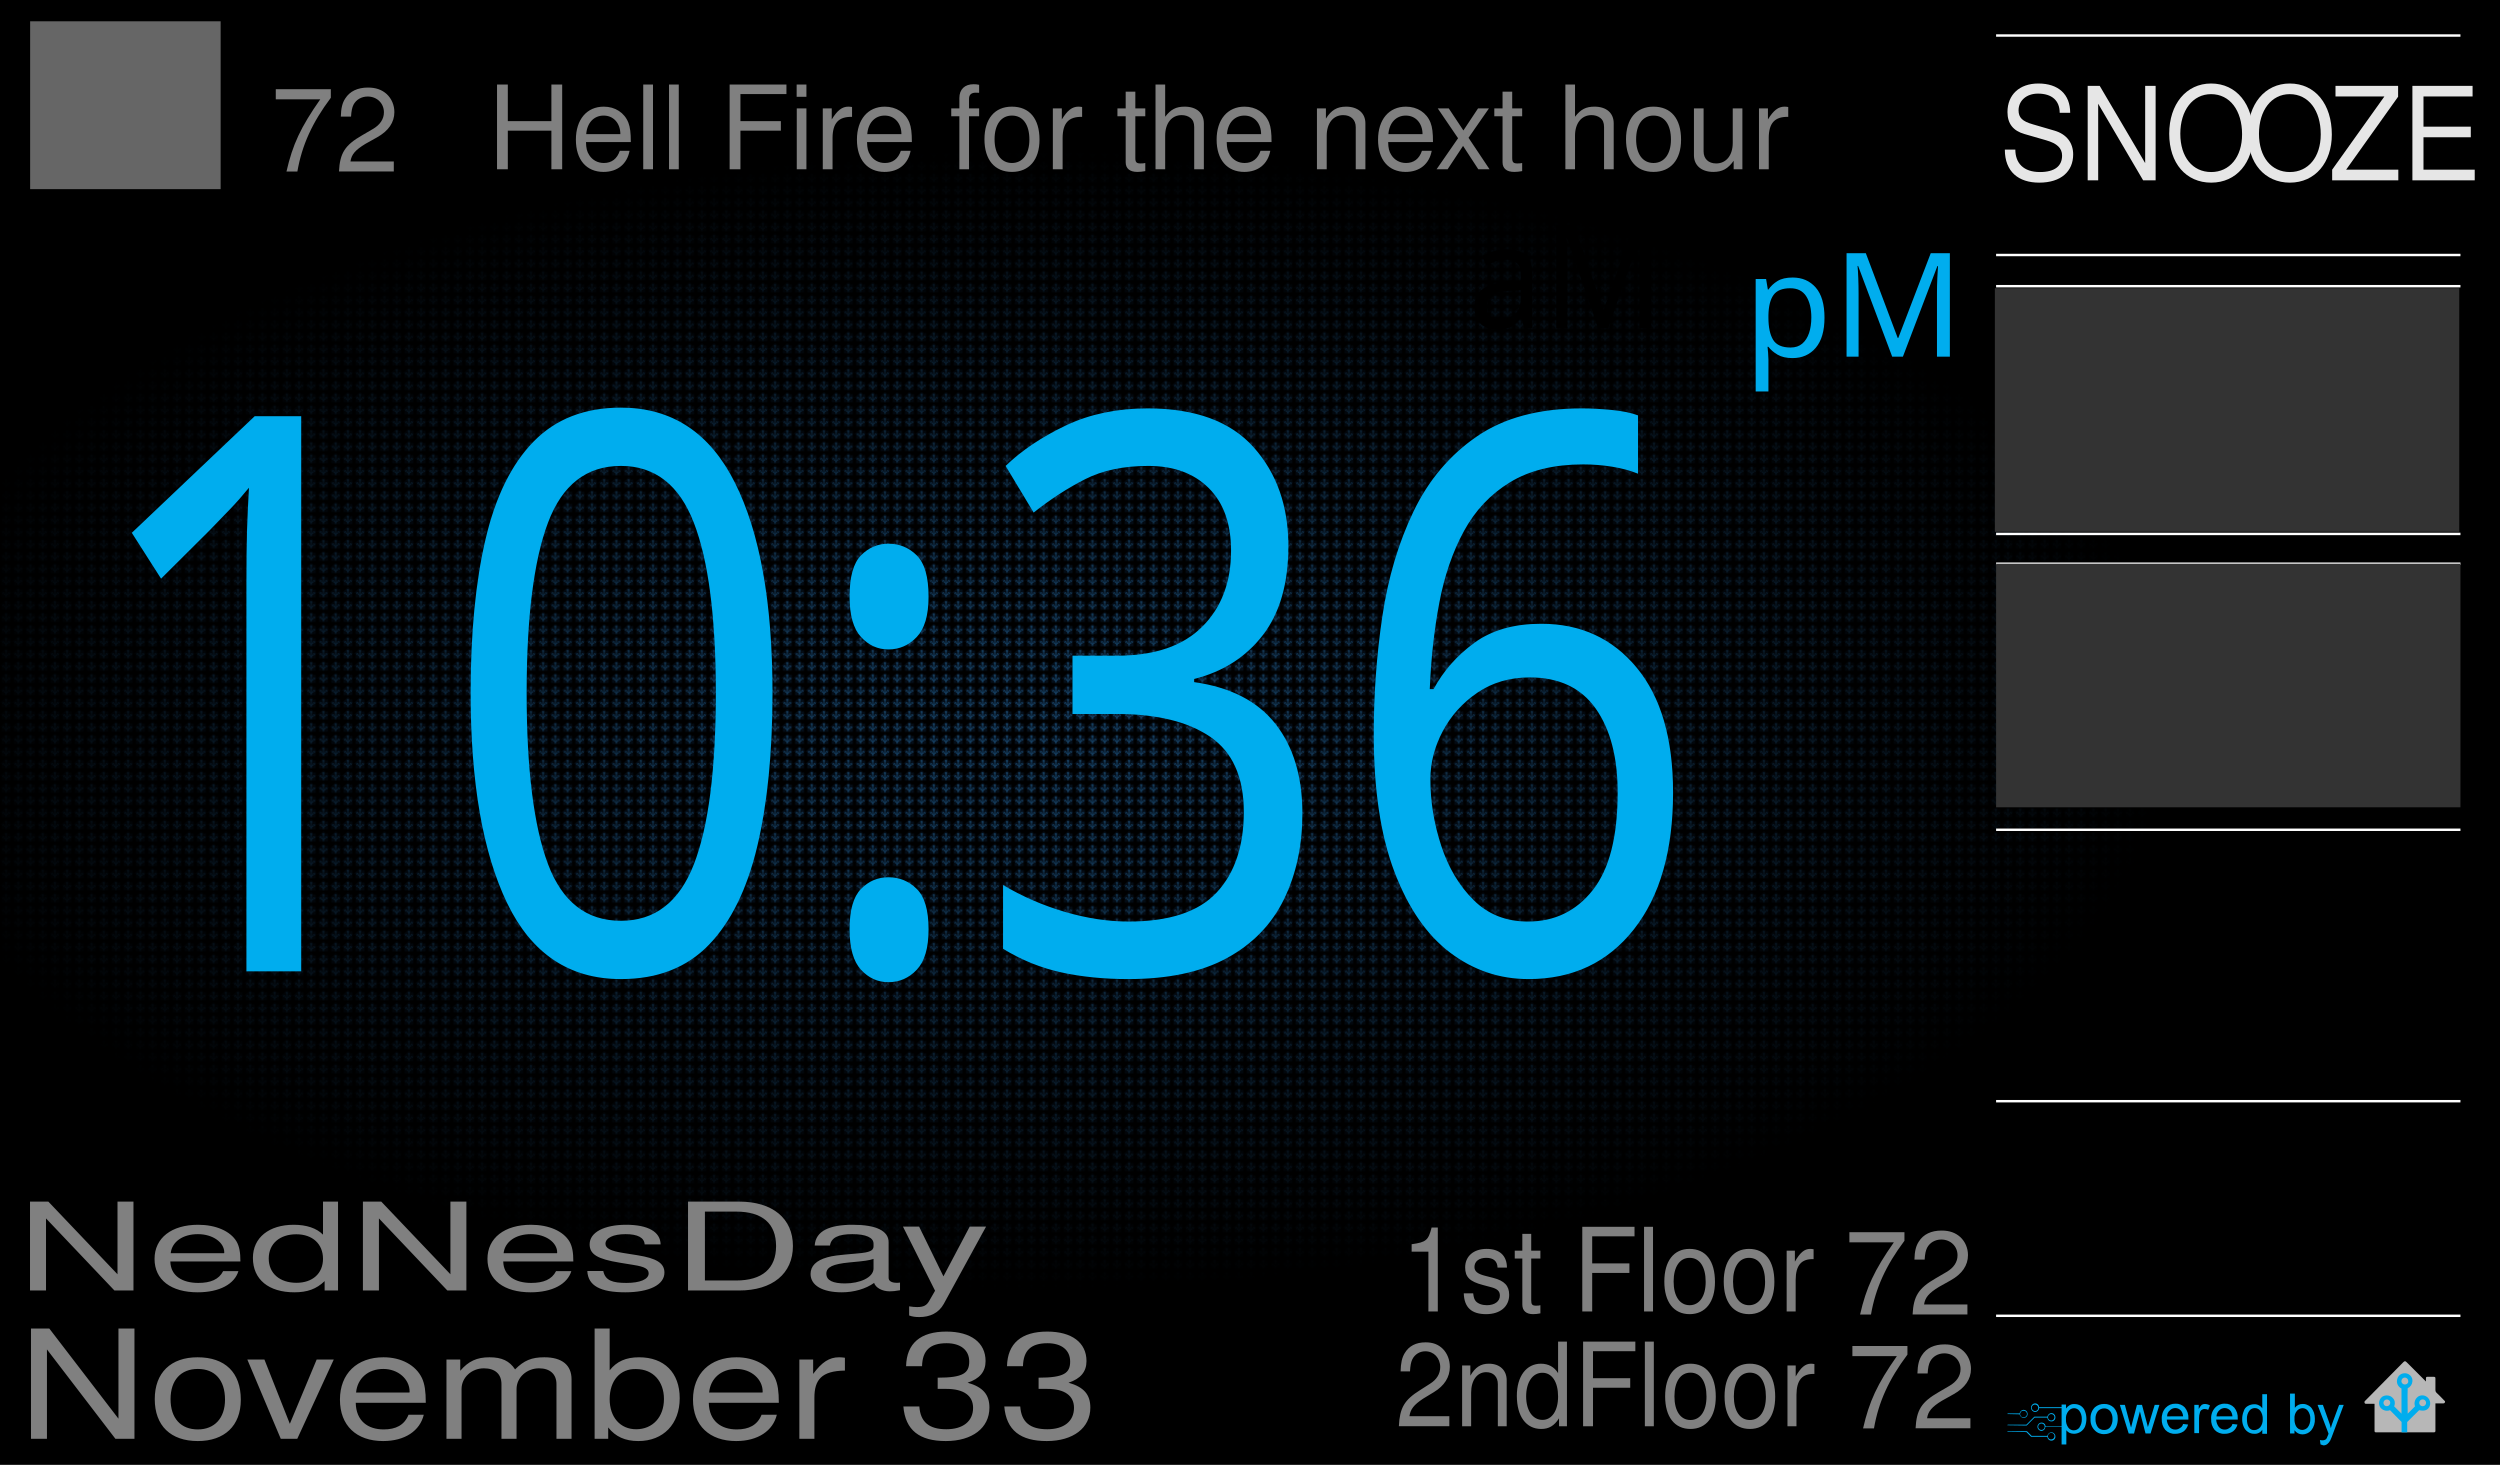
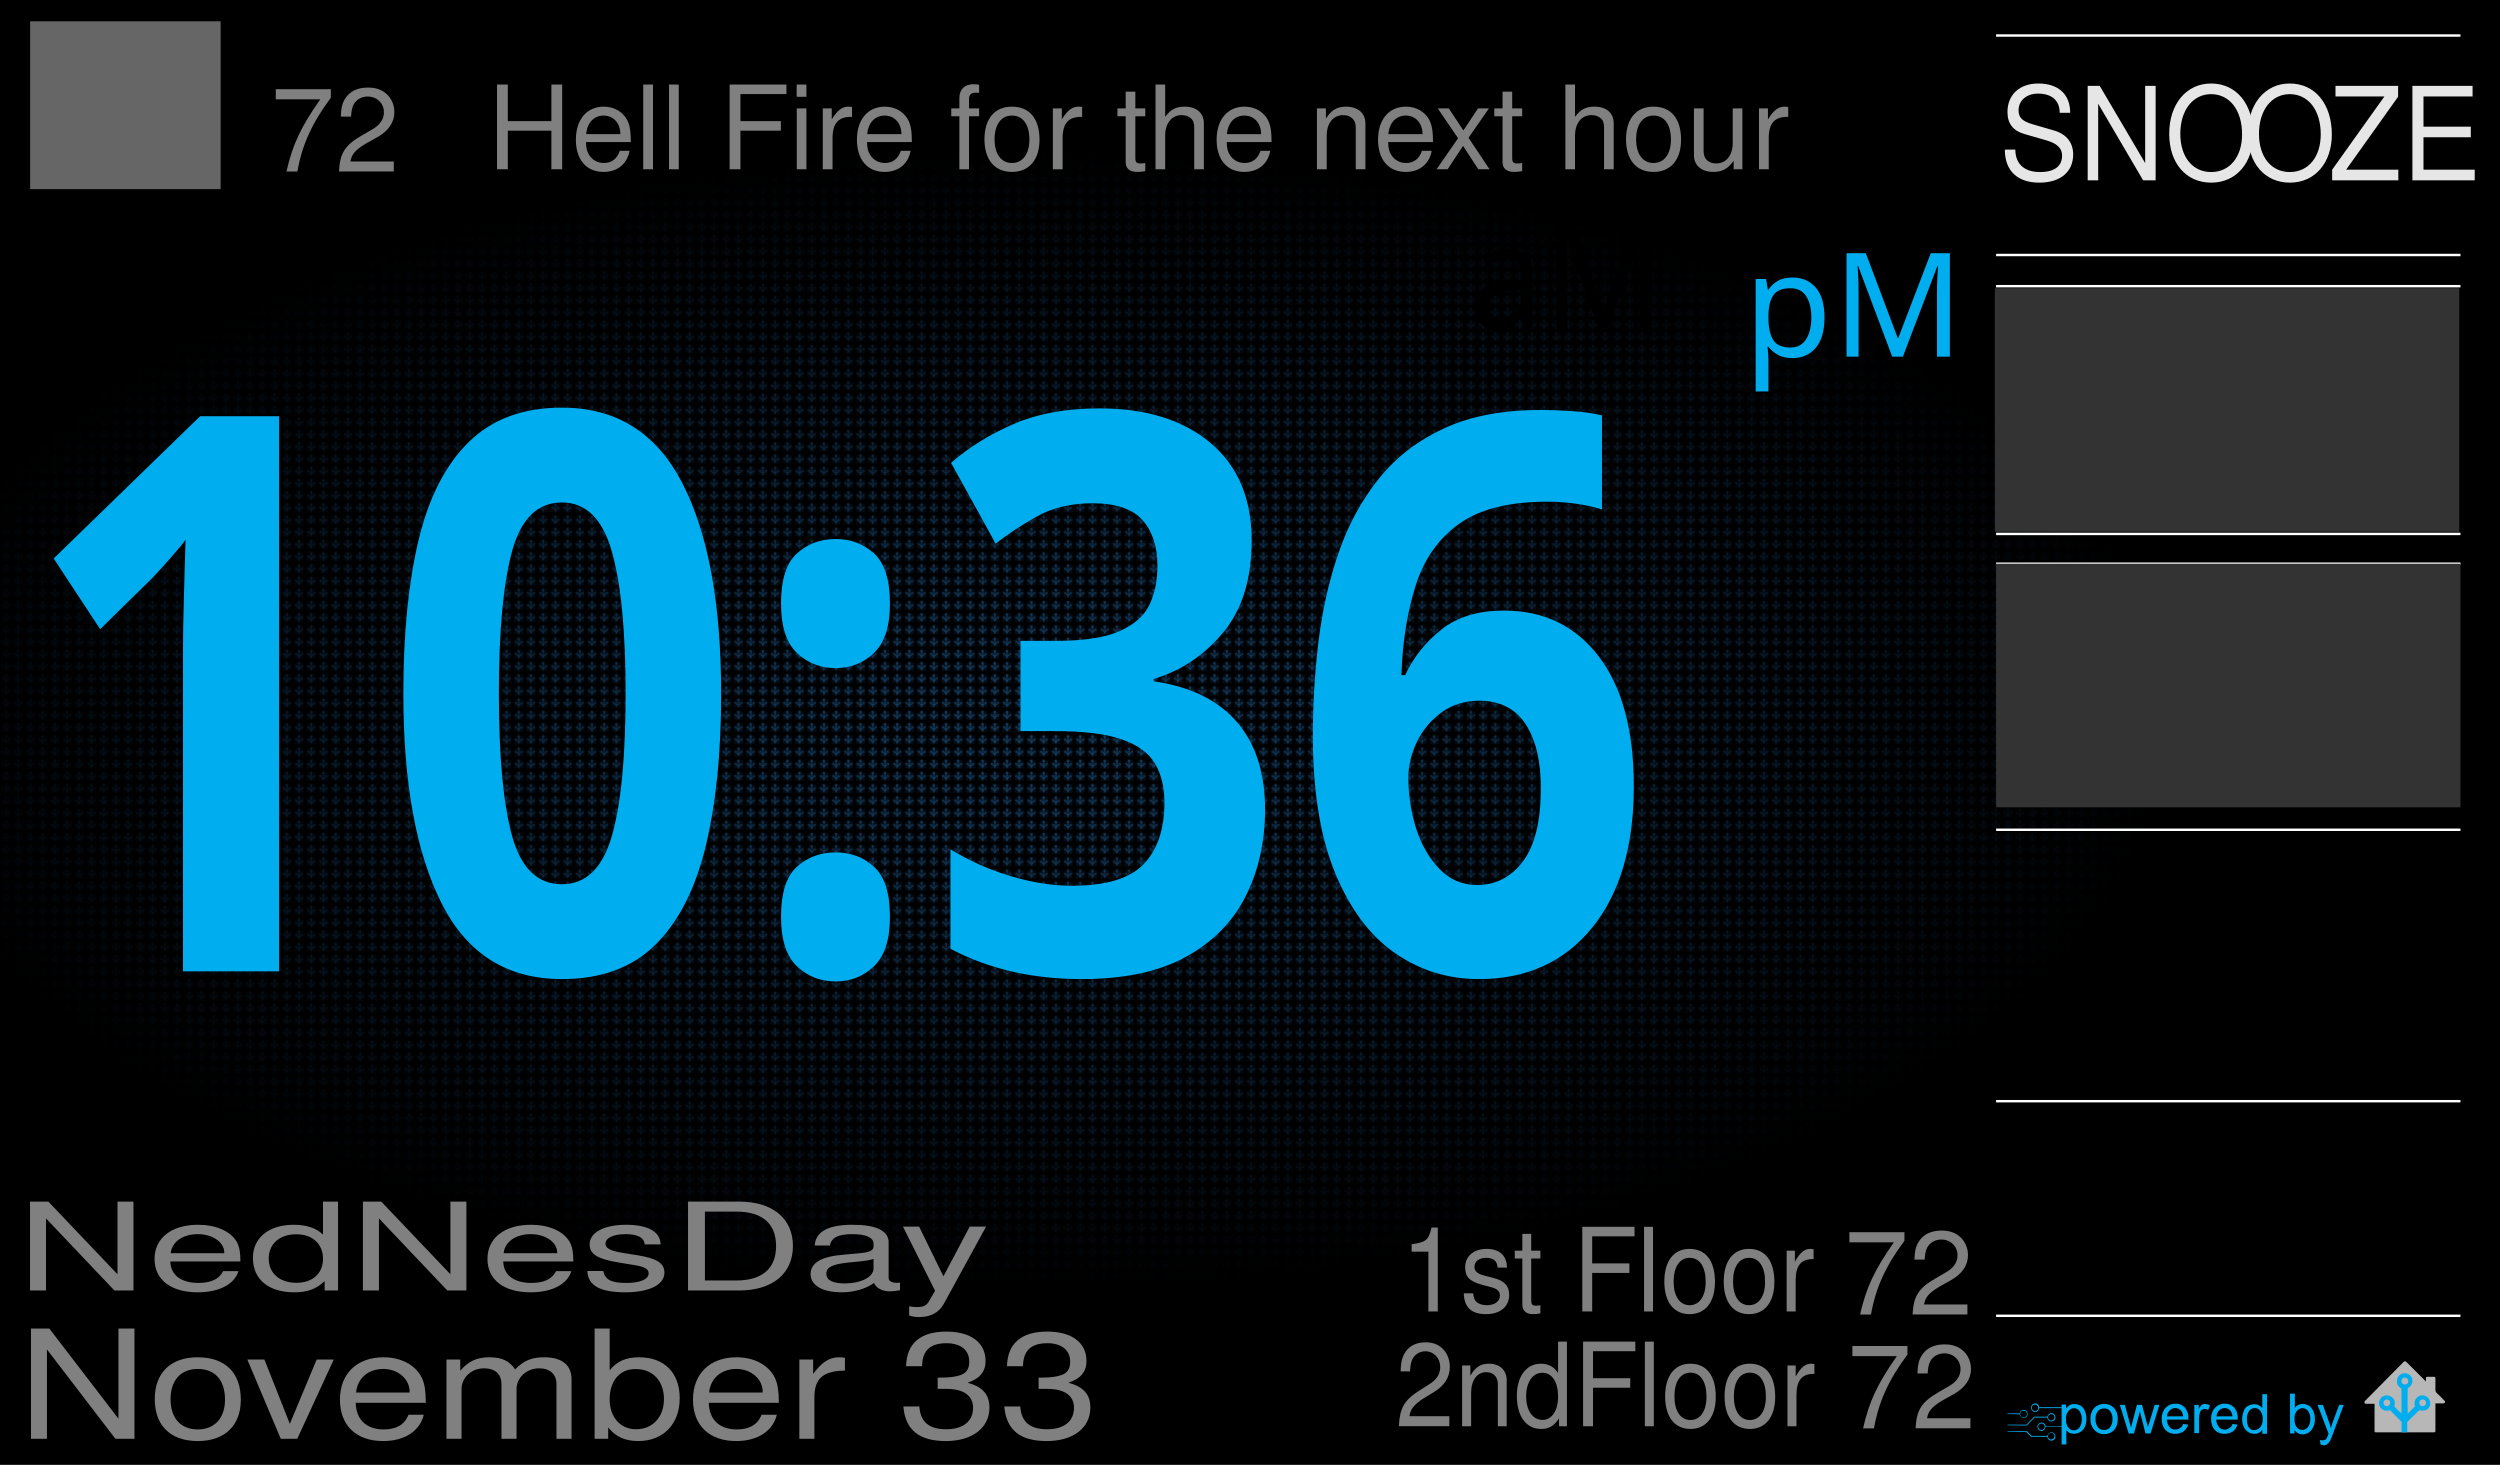
<svg xmlns="http://www.w3.org/2000/svg" id="Layer_2" data-name="Layer 2" viewBox="0 0 1024 600" version="1.1">
  <defs id="defs51">
    <style id="style10">.cls-1{fill:url(#radial-gradient);filter:url(#luminosity-noclip);}.cls-17,.cls-2{fill:none;}.cls-3{clip-path:url(#clip-path);}.cls-4{fill:url(#radial-gradient-2);}.cls-5{fill:#19476d;}.cls-6{mask:url(#mask);}.cls-7{fill:url(#New_Pattern_2);}.cls-8{opacity:0.05;}.cls-14,.cls-9{font-size:379.56px;}.cls-9{fill:#43a7f8;}.cls-10,.cls-14,.cls-20,.cls-9{font-family:DigitalDismay, Digital Dismay;}.cls-10,.cls-20{font-size:59.36px;}.cls-11{opacity:0.2;}.cls-12,.cls-14,.cls-20{fill:#00adee;}.cls-13{fill:#b7b7b7;}.cls-15{isolation:isolate;font-size:74.35px;}.cls-15,.cls-21,.cls-22{fill:gray;}.cls-15,.cls-18{font-family:HelveticaNeue-Thin, Helvetica Neue;}.cls-16{letter-spacing:-0.06em;}.cls-17{stroke:#fff;stroke-miterlimit:10;}.cls-18{font-size:53.07px;fill:#e6e6e6;}.cls-19{letter-spacing:-0.02em;}.cls-21{font-size:47.57px;font-family:Helvetica-Light, Helvetica;}.cls-23{fill:#333;}</style>
    <radialGradient id="radial-gradient" cx="422.59" cy="304.11" r="468.26" gradientTransform="translate(0 142.93) scale(1 0.5)" gradientUnits="userSpaceOnUse">
      <stop offset="0" stop-color="#fff" id="stop12" />
      <stop offset="0.09" stop-color="#f4f4f4" id="stop14" />
      <stop offset="0.24" stop-color="#d7d7d7" id="stop16" />
      <stop offset="0.43" stop-color="#a8a8a8" id="stop18" />
      <stop offset="0.67" stop-color="#676767" id="stop20" />
      <stop offset="0.94" stop-color="#141414" id="stop22" />
      <stop offset="1" id="stop24" />
    </radialGradient>
    <clipPath id="clip-path">
      <path class="cls-2" d="M4.9,3A.11.11,0,0,1,4.81,3H4.33V4.66c0,.07,0,.09-.11.09H.79c-.09,0-.11,0-.11-.11V3H.17a.08.08,0,0,1-.09-.09.11.11,0,0,1,0-.07l0-.05L2.4.55c.09-.08.12-.08.21,0L3.68,1.62l.08.09V1.53c0-.09,0-.11.11-.11h.34c.12,0,.12,0,.12.13v.67a.22.22,0,0,0,0,.14c.15.14.3.28.45.44l0,.06S4.91,2.93,4.9,3Z" id="path27" />
    </clipPath>
    <radialGradient id="radial-gradient-2" cx="-64978.36" cy="-85382.04" r="4.43" gradientTransform="matrix(0.56, 0, 0, -0.56, 36297.77, -47689.76)" gradientUnits="userSpaceOnUse">
      <stop offset="0" stop-color="#17426c" id="stop30" />
      <stop offset="1" stop-color="#050f1a" id="stop32" />
    </radialGradient>
    <filter id="luminosity-noclip" x="0" y="-0.53" width="1024" height="600.51" filterUnits="userSpaceOnUse" color-interpolation-filters="sRGB">
      <feFlood flood-color="#fff" result="bg" id="feFlood35" />
      <feBlend in="SourceGraphic" in2="bg" id="feBlend37" />
    </filter>
    <mask id="mask" x="0" y="-0.53" width="1024" height="600.51" maskUnits="userSpaceOnUse">
      <rect class="cls-1" y="-0.01" width="1024" height="600" id="rect40" />
    </mask>
    <pattern id="New_Pattern_2" data-name="New Pattern 2" width="5" height="5" patternUnits="userSpaceOnUse" viewBox="0 0 5 5">
      <rect class="cls-2" width="5" height="5" id="rect43" />
      <g class="cls-3" clip-path="url(#clip-path)" id="g47">
        <rect class="cls-4" x="0.02" y="0.02" width="4.95" height="4.95" id="rect45" />
      </g>
      <path id="path367" class="cls-5" d="M3.59,3.19A.2.2,0,0,0,3.78,3h0a.21.21,0,0,0-.21-.21A.2.2,0,0,0,3.36,3h0a.22.22,0,0,0,.23.19Zm-2.18,0A.19.19,0,0,0,1.6,3h0a.22.22,0,0,0-.23-.2.23.23,0,0,0-.19.2.21.21,0,0,0,.23.19Zm.89.94-.7-.71A.5.5,0,0,1,1,3.23a.49.49,0,0,1,.18-.64.53.53,0,0,1,.46,0,.53.53,0,0,1,.21.21.53.53,0,0,1,0,.39l.44.48V2.13A.47.47,0,0,1,2,1.79a.53.53,0,0,1,.1-.42.49.49,0,0,1,.68,0h0l0,0A.44.44,0,0,1,3,1.71a.49.49,0,0,1-.28.4c0,.36,0,1.45,0,1.53l.44-.45a.5.5,0,0,1,.21-.6.48.48,0,0,1,.64.2.45.45,0,0,1,0,.42c-.11.21-.3.28-.62.21l-.72.71v.6H2.29Zm.4-2.44a.22.22,0,0,0-.21-.2.2.2,0,0,0-.2.2.22.22,0,0,0,.22.21A.22.22,0,0,0,2.7,1.69Z" />
    </pattern>
  </defs>
  <g id="BG">
    <rect y="-0.53" width="1024" height="600.53" id="rect55" x="0" />
    <g class="cls-6" mask="url(#mask)" id="g59">
      <rect class="cls-7" y="-0.53" width="1024" height="600" id="rect57" x="0" style="fill:url(#New_Pattern_2)" />
    </g>
    <text class="cls-10" transform="matrix(0.92,0,0,1,601.49,134.45)" id="text65">aM</text>
    <g class="cls-11" id="g69" style="opacity:0.2">
      <text class="cls-10" transform="matrix(0.92,0,0,1,695.83,134.45)" id="text67">pM</text>
    </g>
    <g id="powered_by" data-name="powered by">
      <path id="path359" class="cls-12" d="m 822.26,579.19 c 0,0.12 0.12,0.12 0,0 z m 8.23,-0.25 a 1.65,1.65 0 0 0 -1.82,-1.45 1.81,1.81 0 0 0 -1.45,1.45 h -4.84 c -0.12,0.12 -0.12,0.12 -0.12,0.25 l 5,0.12 a 1.65,1.65 0 0 0 1.82,1.45 1.57,1.57 0 0 0 1.41,-1.82 z m -1.7,1.58 a 1.33,1.33 0 0 1 -1,-0.37 l -0.13,-0.24 a 1.29,1.29 0 0 1 -0.24,-0.72 1.7,1.7 0 0 1 0.24,-0.73 l 0.13,-0.24 a 1.33,1.33 0 0 1 1,-0.37 1.34,1.34 0 1 1 0,2.67 z m -6.53,3.27 c 0,0.12 0.12,0.12 0,0 z m 19.61,-3.52 a 1.65,1.65 0 0 0 -1.82,-1.45 1.81,1.81 0 0 0 -1.45,1.45 h -5.33 l -3.27,3.27 h -7.62 c -0.12,0.12 -0.24,0.25 -0.12,0.25 l 7.87,0.12 3.26,-3.27 h 5.21 a 1.65,1.65 0 1 0 3.27,-0.37 z m -1.7,1.58 a 1.33,1.33 0 1 1 1.34,-1.33 1.35,1.35 0 0 1 -1.34,1.33 z m -17.91,4.6 c 0,0.12 0.12,0.12 0,0 z m 19.61,1.69 a 1.65,1.65 0 0 0 -1.82,-1.45 1.81,1.81 0 0 0 -1.45,1.45 h -6.42 l -1.93,-1.93 h -7.87 c -0.12,0 -0.24,0.12 -0.12,0.24 l 7.74,0.12 1.94,1.94 h 6.66 a 1.65,1.65 0 1 0 3.27,-0.37 z m -1.7,1.46 h -0.18 a 1.25,1.25 0 0 1 -1.15,-1.36 1.34,1.34 0 1 1 1.33,1.34 z m 5.57,-5.33 h -7.87 a 1.62,1.62 0 0 0 -1.69,-1.57 1.7,1.7 0 0 0 -0.12,3.39 1.63,1.63 0 0 0 1.69,-1.58 h 8 a 0.12,0.12 0 0 0 0,-0.24 z m -9.56,1.45 a 1.33,1.33 0 1 1 1.33,-1.33 1.34,1.34 0 0 1 -1.33,1.33 z m 9.68,-9.32 h -10.65 a 1.62,1.62 0 0 0 -1.69,-1.57 1.76,1.76 0 0 0 0,3.51 1.64,1.64 0 0 0 1.69,-1.58 h 10.53 c 0.12,0 0.12,0 0.24,-0.12 0.12,-0.12 0.02,-0.12 -0.12,-0.24 z m -12.34,1.6 a 1.53,1.53 0 0 1 -1.34,-1.33 1.34,1.34 0 1 1 1.34,1.33 z" style="fill:#00adee" />
      <g id="powered_by-2" data-name="powered by-2">
        <g id="_Group_" data-name=" Group ">
          <path class="cls-13" d="m 1001.42,574.46 a 0.65,0.65 0 0 1 -0.6,0.37 h -3.27 v 11.26 c 0,0.48 -0.25,0.6 -0.73,0.6 h -23.48 c -0.61,0 -0.73,-0.12 -0.73,-0.73 V 575 h -3.51 a 0.58,0.58 0 0 1 -0.61,-0.61 0.72,0.72 0 0 1 0.12,-0.48 l 0.37,-0.36 15.37,-15.55 c 0.61,-0.6 0.85,-0.6 1.45,0 l 7.27,7.26 0.6,0.61 v -1.21 c 0,-0.61 0.12,-0.73 0.73,-0.73 h 2.3 c 0.85,0 0.85,0.24 0.85,0.85 v 4.6 a 1.39,1.39 0 0 0 0.36,1 c 1,1 2.06,1.94 3,3 l 0.36,0.37 c 0.27,0.11 0.27,0.47 0.15,0.71 z" id="path72" style="fill:#b7b7b7" />
          <path class="cls-12" d="m 995,573.25 a 3.2,3.2 0 0 0 -4.35,-1.33 3.46,3.46 0 0 0 -1.46,4.12 l -3,3 c 0,-0.48 -0.12,-8 0,-10.41 a 3.37,3.37 0 0 0 1.93,-2.78 2.85,2.85 0 0 0 -0.84,-2.42 l -0.12,-0.12 a 3.26,3.26 0 0 0 -4.6,0.24 3.66,3.66 0 0 0 -0.73,2.9 3.43,3.43 0 0 0 1.82,2.3 v 10.29 l -3,-3 a 3.44,3.44 0 0 0 0,-2.67 4.28,4.28 0 0 0 -1.45,-1.45 3.63,3.63 0 0 0 -3.15,0 3.28,3.28 0 0 0 -1.21,4.36 3.4,3.4 0 0 0 4.11,1.33 l 4.74,4.84 v 4.24 h 2.3 v -4.24 l 4.89,-4.84 c 2.18,0.49 3.51,0 4.23,-1.45 A 3.06,3.06 0 0 0 995,573.25 Z m -16,1.62 a 0.6,0.6 0 0 1 -0.06,0.19 c 0,0 0,0 0,0 a 0.34,0.34 0 0 1 -0.07,0.15 0.76,0.76 0 0 1 -0.2,0.28 1.32,1.32 0 0 1 -1,0.47 h -0.22 a 0.58,0.58 0 0 1 -0.14,0 1,1 0 0 1 -0.28,-0.11 0.54,0.54 0 0 1 -0.16,-0.1 l -0.16,-0.13 -0.14,-0.15 a 1,1 0 0 1 -0.2,-0.37 0.86,0.86 0 0 1 -0.07,-0.21 1.32,1.32 0 0 1 0,-0.56 1.22,1.22 0 0 1 0.09,-0.27 1.37,1.37 0 0 1 1.28,-0.84 1.19,1.19 0 0 1 0.62,0.16 0.56,0.56 0 0 1 0.17,0.09 1.64,1.64 0 0 1 0.25,0.21 0.32,0.32 0 0 1 0.1,0.13 0.69,0.69 0 0 1 0.14,0.25 1.42,1.42 0 0 1 0.11,0.55 1.27,1.27 0 0 1 -0.06,0.26 z m 6,-7.79 a 1.38,1.38 0 0 1 -1.37,-1.17 0.24,0.24 0 0 1 0,-0.08 0.61,0.61 0 0 1 0,-0.14 0.09,0.09 0 0 1 0,-0.05 1.39,1.39 0 0 1 2.78,0 0.09,0.09 0 0 1 0,0.05 0.61,0.61 0 0 1 0,0.14 0.5,0.5 0 0 1 0,0.12 1.05,1.05 0 0 1 0,0.19 1.4,1.4 0 0 1 -1.41,0.94 z m 7.33,8.91 a 1.4,1.4 0 1 1 1.39,-1.4 1.4,1.4 0 0 1 -1.37,1.41 z" id="path74" style="fill:#00adee" />
        </g>
        <g id="text857">
          <path id="path1974" class="cls-12" d="m 854,578 a 4.5,4.5 0 0 0 -1.7,-2.18 4.88,4.88 0 0 0 -2.66,-0.72 3.34,3.34 0 0 0 -1.94,0.48 4.87,4.87 0 0 0 -1.45,1.33 v -1.61 h -1.82 v 16.34 h 1.94 v -5.81 a 3.71,3.71 0 0 0 1.33,1.09 4.92,4.92 0 0 0 1.82,0.36 5.11,5.11 0 0 0 2.54,-0.72 4.93,4.93 0 0 0 1.94,-2.18 9.33,9.33 0 0 0 0.6,-3.27 A 8.66,8.66 0 0 0 854,578 Z m -2.3,6.78 a 3,3 0 0 1 -2.3,1.09 2.73,2.73 0 0 1 -2.18,-1.09 5.1,5.1 0 0 1 -1,-3.39 4.55,4.55 0 0 1 1,-3.39 3,3 0 0 1 2.3,-1.21 2.77,2.77 0 0 1 2.18,1.09 5.43,5.43 0 0 1 1,3.39 5.55,5.55 0 0 1 -1,3.47 z" style="fill:#00adee" />
          <path id="path1976" class="cls-12" d="m 865.86,576.63 a 5.37,5.37 0 0 0 -4,-1.57 5.67,5.67 0 0 0 -3.76,1.33 6.12,6.12 0 0 0 -1.81,4.84 5.85,5.85 0 0 0 1.69,4.6 5,5 0 0 0 4,1.58 5.66,5.66 0 0 0 2.78,-0.73 5.34,5.34 0 0 0 1.94,-2.06 7.8,7.8 0 0 0 0.73,-3.63 6.37,6.37 0 0 0 -1.57,-4.36 z m -1.57,8 a 3,3 0 0 1 -2.42,1.09 3.14,3.14 0 0 1 -2.55,-1.09 5.43,5.43 0 0 1 -1,-3.39 4.83,4.83 0 0 1 1,-3.27 3.53,3.53 0 0 1 2.55,-1.09 3.07,3.07 0 0 1 2.42,1.09 5.06,5.06 0 0 1 1,3.27 5.43,5.43 0 0 1 -1,3.38 z" style="fill:#00adee" />
          <path id="path1978" class="cls-12" d="m 871.91,587.16 -3.63,-11.74 h 2.06 l 1.82,6.78 0.72,2.54 c 0,-0.12 0.25,-1 0.61,-2.42 l 1.81,-6.9 h 2.06 l 1.82,6.78 0.6,2.3 0.73,-2.3 2.06,-6.78 h 1.93 l -3.63,11.74 h -2.06 l -1.81,-7 -0.49,-2.06 -2.42,9.08 z" style="fill:#00adee" />
          <path id="path1980" class="cls-12" d="m 896.37,581 a 6.47,6.47 0 0 0 -1.45,-4.48 4.94,4.94 0 0 0 -3.88,-1.57 5.29,5.29 0 0 0 -4,1.69 6.25,6.25 0 0 0 -1.58,4.6 6.43,6.43 0 0 0 1.46,4.48 5.27,5.27 0 0 0 4.11,1.57 6,6 0 0 0 3.39,-1 5.19,5.19 0 0 0 1.82,-2.79 l -2.06,-0.24 a 2.44,2.44 0 0 1 -1.33,1.69 3,3 0 0 1 -1.82,0.61 3,3 0 0 1 -2.42,-1.09 5.29,5.29 0 0 1 -1.09,-3 h 8.84 z m -8.72,-0.85 a 3,3 0 0 1 1.09,-2.42 3.13,3.13 0 0 1 2.3,-1 3.17,3.17 0 0 1 2.42,1.21 4.53,4.53 0 0 1 0.73,2.18 z" style="fill:#00adee" />
          <path id="path1982" class="cls-12" d="m 898.79,587.16 v -11.74 h 1.81 v 1.7 a 7.57,7.57 0 0 1 1.22,-1.7 2.43,2.43 0 0 1 1.33,-0.36 4.53,4.53 0 0 1 2.06,0.6 l -0.73,1.82 a 3.27,3.27 0 0 0 -1.45,-0.36 2,2 0 0 0 -1.21,0.36 1.72,1.72 0 0 0 -0.73,1.09 7.07,7.07 0 0 0 -0.36,2.3 V 587 h -1.94 z" style="fill:#00adee" />
          <path id="path1984" class="cls-12" d="m 916.58,581 a 6.42,6.42 0 0 0 -1.45,-4.48 4.93,4.93 0 0 0 -3.87,-1.57 5.11,5.11 0 0 0 -4,1.69 6.25,6.25 0 0 0 -1.57,4.6 6.42,6.42 0 0 0 1.45,4.48 5.3,5.3 0 0 0 4.12,1.57 6,6 0 0 0 3.39,-1 5.18,5.18 0 0 0 1.81,-2.79 l -2.05,-0.24 a 2.45,2.45 0 0 1 -1.34,1.69 2.92,2.92 0 0 1 -1.81,0.61 3,3 0 0 1 -2.42,-1.09 5.29,5.29 0 0 1 -1.09,-3 h 8.83 z m -8.71,-0.85 a 3.47,3.47 0 0 1 1.09,-2.42 3.11,3.11 0 0 1 2.3,-1 3.18,3.18 0 0 1 2.42,1.21 4.75,4.75 0 0 1 0.73,2.18 z" style="fill:#00adee" />
          <path id="path1986" class="cls-12" d="m 926.63,571.06 v 5.81 a 3.18,3.18 0 0 0 -1.33,-1.21 3.57,3.57 0 0 0 -1.94,-0.48 5.24,5.24 0 0 0 -2.66,0.72 3.44,3.44 0 0 0 -1.69,2.18 8,8 0 0 0 -0.61,3.15 6.9,6.9 0 0 0 0.61,3.15 4.63,4.63 0 0 0 1.81,2.18 4.52,4.52 0 0 0 2.54,0.72 3.46,3.46 0 0 0 3.27,-1.69 v 1.69 h 1.94 v -16.22 z m -0.85,13.56 c -1.33,1.57 -5.44,2.42 -5.44,-3.39 a 5.13,5.13 0 0 1 1,-3.39 2.76,2.76 0 0 1 2.17,-1.09 2.82,2.82 0 0 1 2.3,1.09 5.51,5.51 0 0 1 1,3.51 5,5 0 0 1 -1.03,3.27 z" style="fill:#00adee" />
          <path id="path1988" class="cls-12" d="m 947.82,578.69 a 7.64,7.64 0 0 0 -1,-1.94 3.92,3.92 0 0 0 -1.58,-1.21 4,4 0 0 0 -2,-0.48 3.91,3.91 0 0 0 -3.27,1.57 v -5.81 H 938 v 16.34 h 1.82 v -1.33 a 4,4 0 0 0 3.27,1.7 4.72,4.72 0 0 0 3.63,-1.7 6.87,6.87 0 0 0 1.45,-4.72 7.87,7.87 0 0 0 -0.35,-2.42 z m -2.55,5.93 a 3.14,3.14 0 0 1 -2.3,1.09 3,3 0 0 1 -2.54,-1.57 6.06,6.06 0 0 1 -0.6,-3 4.41,4.41 0 0 1 1,-3.27 3.18,3.18 0 0 1 2.3,-1.09 2.76,2.76 0 0 1 2.17,1.09 5.13,5.13 0 0 1 1,3.39 5.37,5.37 0 0 1 -1.03,3.36 z" style="fill:#00adee" />
          <path id="path1990" class="cls-12" d="m 950.48,591.64 -0.24,-1.81 a 4.2,4.2 0 0 0 1.09,0.12 2.48,2.48 0 0 0 1.09,-0.24 1.53,1.53 0 0 0 0.6,-0.61 10.34,10.34 0 0 0 0.61,-1.45 c 0,-0.12 0.12,-0.24 0.12,-0.49 l -4.48,-11.74 h 2.18 l 2.42,6.78 a 19.19,19.19 0 0 1 0.85,2.78 17.6,17.6 0 0 1 0.84,-2.66 l 2.55,-6.9 H 960 l -4.48,12 a 27.85,27.85 0 0 1 -1.08,2.66 4.9,4.9 0 0 1 -1.22,1.45 2.55,2.55 0 0 1 -1.69,0.49 c -0.08,-0.14 -0.53,-0.14 -1.05,-0.38 z" style="fill:#00adee" />
        </g>
      </g>
    </g>
  </g>
-   <text id="sensor.clock_time" class="cls-14" x="33.994" y="360.082" transform="scale(0.9050568,1.104903)" style="font-size:288.236px;font-family:DigitalDismay, 'Digital Dismay';fill:#00adee;stroke-width:0.759">10:36</text>
+   <text id="sensor.clock_time" class="cls-14" x="7.289" y="360.082" transform="scale(0.9050568,1.104903)" style="font-style:normal;font-variant:normal;font-weight:800;font-stretch:normal;font-size:288.24px;font-family:'Rockwell Extra Bold';-inkscape-font-specification:'Rockwell Extra Bold, Ultra-Bold';font-variant-ligatures:normal;font-variant-caps:normal;font-variant-numeric:normal;font-feature-settings:normal;text-align:start;writing-mode:lr-tb;text-anchor:start;fill:#00adee;stroke-width:0.759">10:36</text>
  <text y="644.887" x="5.448" id="sensor.clock_day" class="cls-15" transform="scale(1.220021,0.8196578)" style="font-size:60.942px;font-family:HelveticaNeue-Thin, 'Helvetica Neue';isolation:isolate;fill:#808080;stroke-width:0.82">NedNesDay</text>
  <text y="645.657" x="6.424" id="sensor.clock_date" class="cls-15" transform="scale(1.095578,0.9127601)" style="font-size:67.864px;font-family:HelveticaNeue-Thin, 'Helvetica Neue';isolation:isolate;fill:#808080;stroke-width:0.913">November 33</text>
  <line class="cls-17" x1="817.6" y1="117.22" x2="1007.8" y2="117.22" id="line102" />
  <line class="cls-17" x1="817.6" y1="104.45" x2="1007.8" y2="104.45" id="line104" />
  <line class="cls-17" x1="817.6" y1="14.55" x2="1007.8" y2="14.55" id="line106" />
  <line class="cls-17" x1="817.6" y1="218.7" x2="1007.8" y2="218.7" id="line108" />
  <line class="cls-17" x1="817.6" y1="230.9" x2="1007.8" y2="230.9" id="line110" />
  <line class="cls-17" x1="817.6" y1="339.87" x2="1007.8" y2="339.87" id="line112" />
  <line class="cls-17" x1="817.6" y1="451.05" x2="1007.8" y2="451.05" id="line114" />
  <line class="cls-17" x1="817.6" y1="538.95" x2="1007.8" y2="538.95" id="line116" />
  <rect class="cls-2" x="817.6" y="14.55" width="190.2" height="89.9" id="rect118" />
  <rect class="cls-2" x="817.6" y="118.05" width="189.7" height="99.77" id="rect120" />
  <rect class="cls-2" x="817.6" y="231.41" width="189.7" height="107.91" id="rect122" />
  <text class="cls-18" transform="translate(818.84 73.86) scale(0.92 1)" id="text128">SNO<tspan class="cls-19" x="108.74" y="0" id="tspan124">O</tspan>
    <tspan x="146.79" y="0" id="tspan126">ZE</tspan>
  </text>
  <g class="cls-11" id="g132" />
  <text class="cls-20" id="sensor.clock_am_pm" x="714.079" y="146.08">pM</text>
  <text id="sensor.dark_sky_temperature" class="cls-21" x="110.773" y="70.267">72</text>
  <rect class="cls-23" x="817.1" y="118.05" width="190.2" height="99.77" id="camera.stone_door" style="fill:#333333;stroke-width:1.072" />
  <rect id="sensor.dark_sky_minutely_summary_icon" width="78.033" height="68.749" x="12.344" y="8.721" style="fill:#666666" />
  <rect class="cls-23" x="817.6" y="230.9" width="190.2" height="99.77" id="camera.wu_doppler_weather" />
  <text id="sensor.dark_sky_minutely_summary" class="cls-21" x="199.628" y="69.324">Hell Fire for the next hour</text>
  <text id="climate.downstairs" class="cls-21" x="755.323" y="538.446">72</text>
  <text id="climate.upstairs" class="cls-21" x="756.551" y="585.064">72</text>
  <text style="font-size:45.628px;font-family:Helvetica-Light, Helvetica;fill:#808080;stroke-width:0.959" id="sensor.dark_sky_temperature-4-0" transform="scale(0.9591663,1.042572)" class="cls-21" x="598.167" y="515.251">1st Floor</text>
  <text style="font-size:45.628px;font-family:Helvetica-Light, Helvetica;fill:#808080;stroke-width:0.959" id="sensor.dark_sky_temperature-4-0-5" transform="scale(0.9591663,1.042572)" class="cls-21" x="595.824" y="560.356">2ndFloor</text>
</svg>
